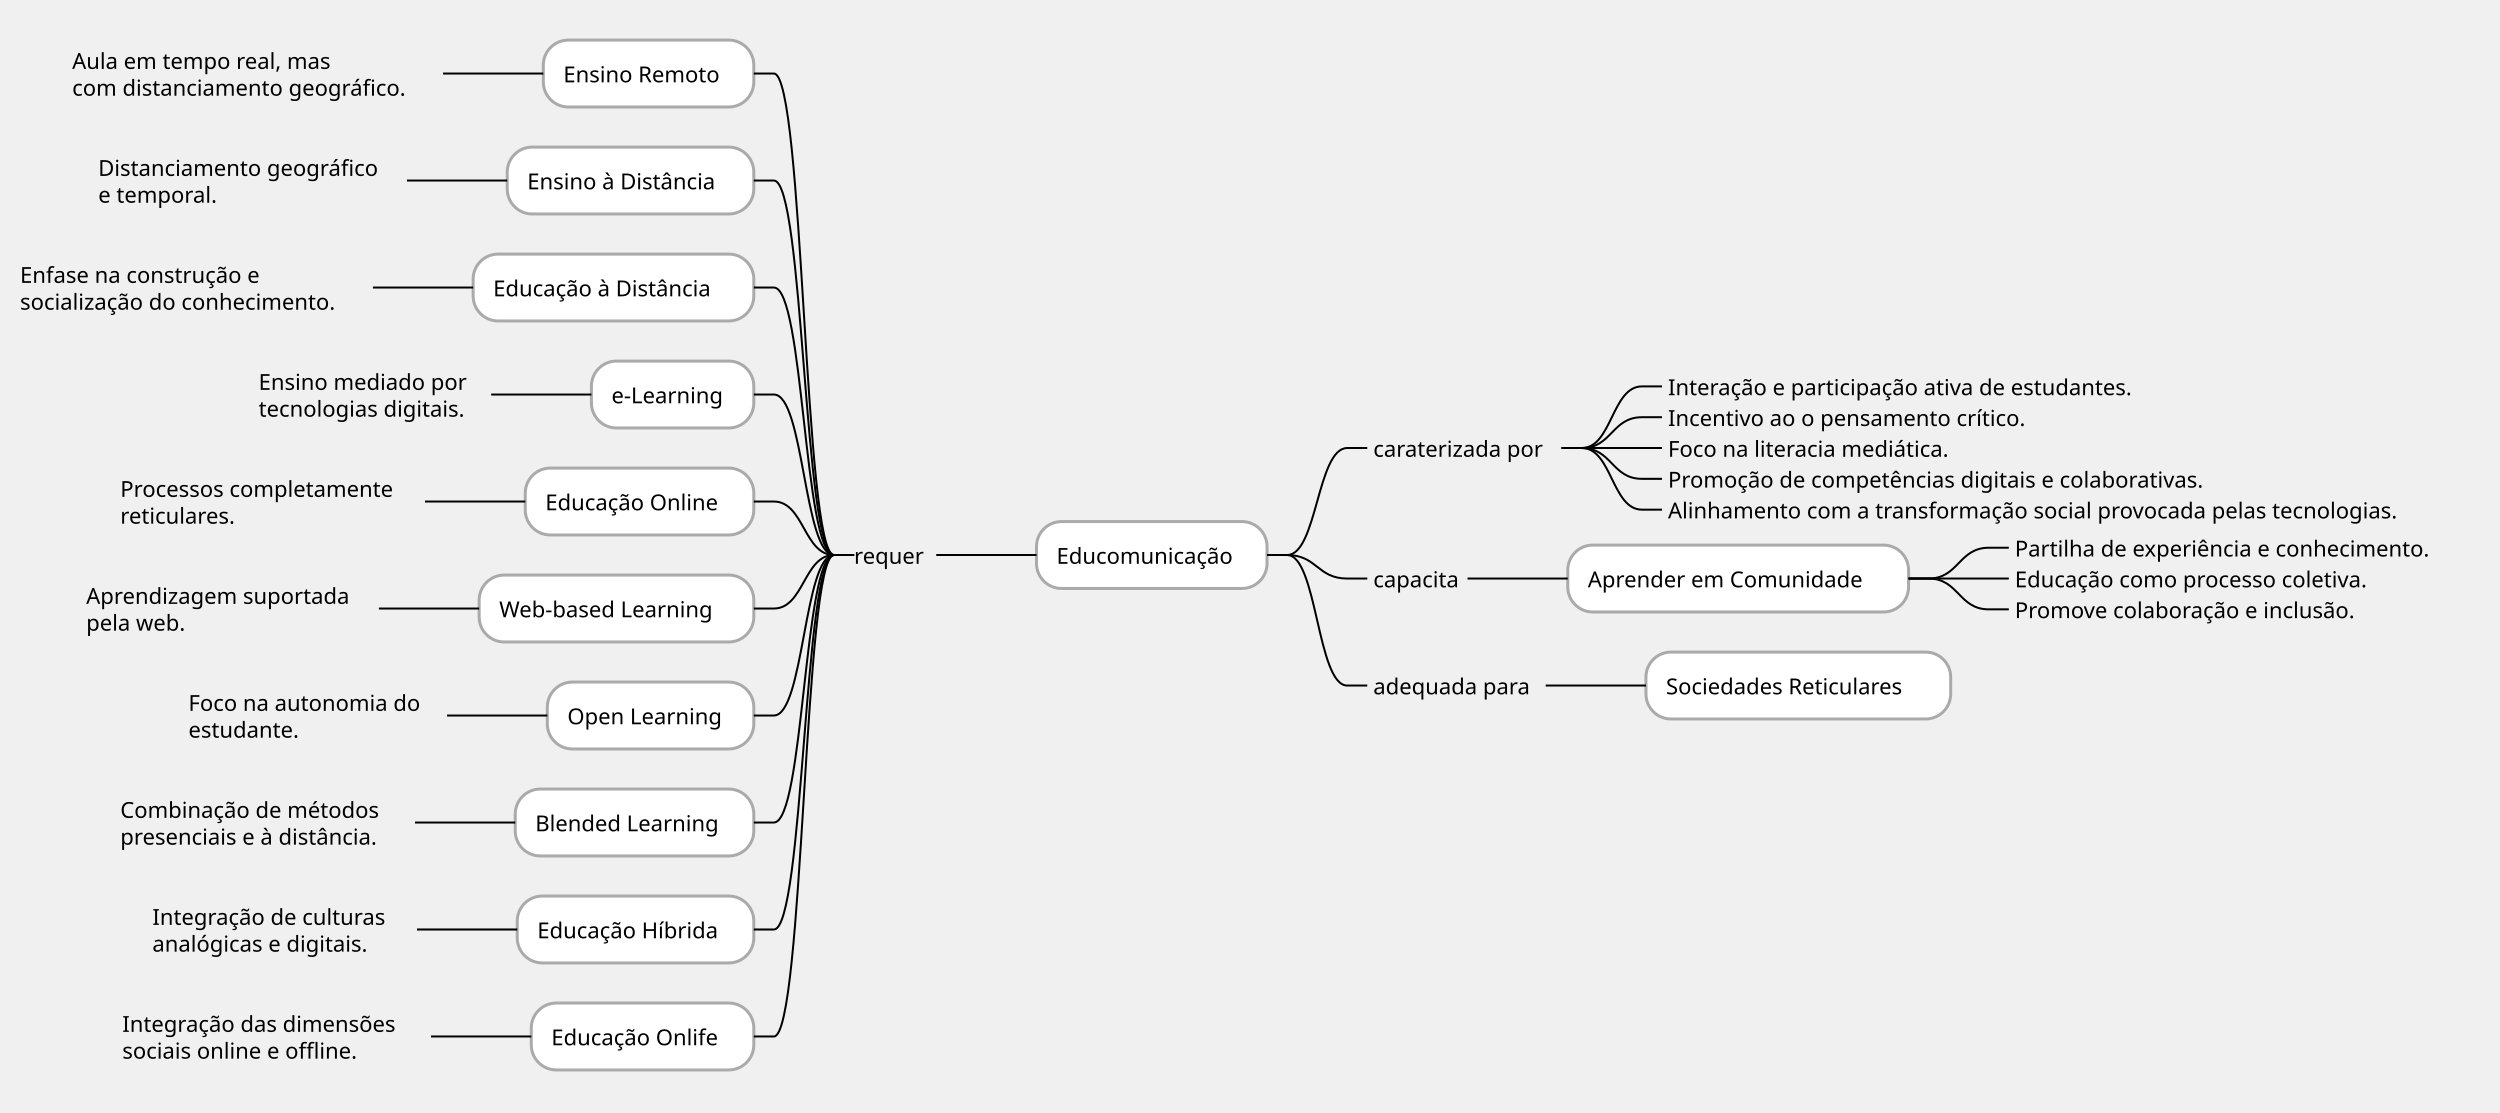
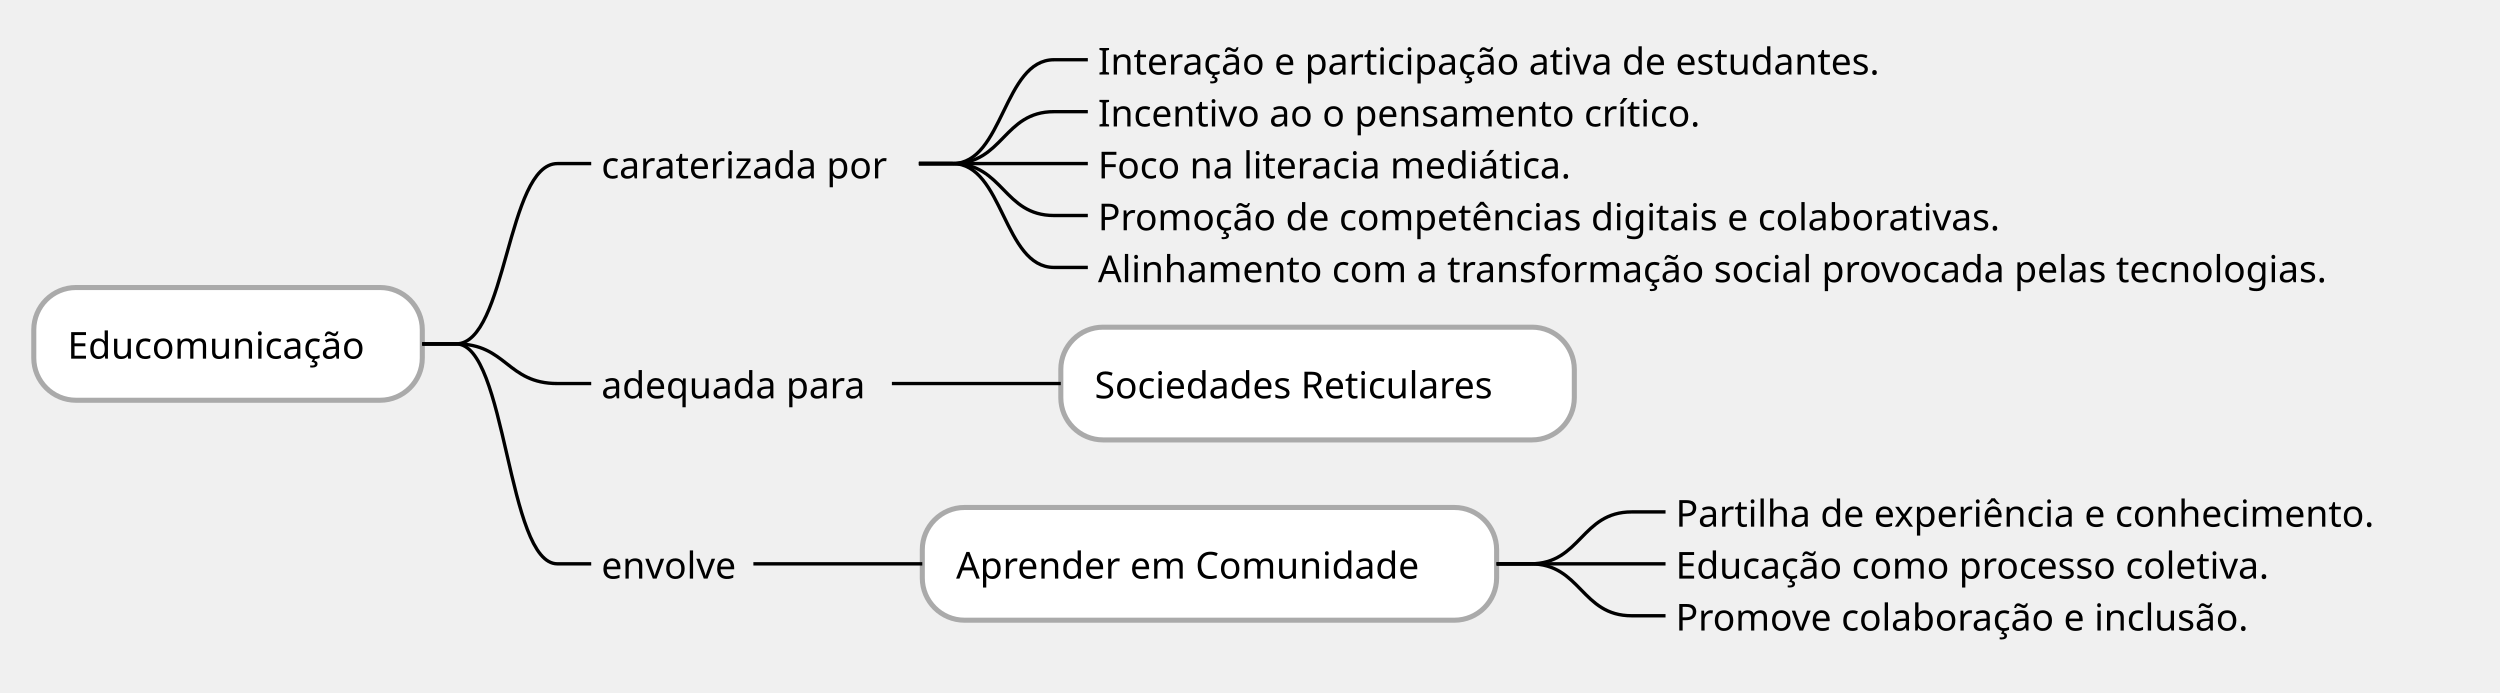
- <svg xmlns="http://www.w3.org/2000/svg" contentStyleType="text/css" height="555px" preserveAspectRatio="none" style="width:1247px;height:555px;background:#FFFFFF;" version="1.1" viewBox="0 0 1247 555" width="1247px" zoomAndPan="magnify">
+ <svg xmlns="http://www.w3.org/2000/svg" contentStyleType="text/css" height="205px" preserveAspectRatio="none" style="width:740px;height:205px;background:#FFFFFF;" version="1.1" viewBox="0 0 740 205" width="740px" zoomAndPan="magnify">
  <defs />
  <g>
-     <rect fill="#FFFFFF" height="33.369" rx="12.5" ry="12.5" style="stroke:#AAAAAA;stroke-width:1.5;" width="115" x="517" y="260.159" />
-     <text fill="#000000" font-family="Verdana" font-size="11" lengthAdjust="spacing" textLength="95" x="527" y="281.218">Educomunicação</text>
-     <text fill="#000000" font-family="Verdana" font-size="11" lengthAdjust="spacing" textLength="94" x="685" y="227.849">caraterizada por</text>
-     <text fill="#000000" font-family="Verdana" font-size="11" lengthAdjust="spacing" textLength="259" x="832" y="197.112">Interação e participação ativa de estudantes.</text>
-     <path d="M779,223.475 L789,223.475 C804,223.475 804,192.737 819,192.737 L829,192.737 " fill="none" style="stroke:#000000;stroke-width:1.0;" />
-     <text fill="#000000" font-family="Verdana" font-size="11" lengthAdjust="spacing" textLength="198" x="832" y="212.481">Incentivo ao o pensamento crítico.</text>
-     <path d="M779,223.475 L789,223.475 C804,223.475 804,208.106 819,208.106 L829,208.106 " fill="none" style="stroke:#000000;stroke-width:1.0;" />
-     <text fill="#000000" font-family="Verdana" font-size="11" lengthAdjust="spacing" textLength="156" x="832" y="227.849">Foco na literacia mediática.</text>
-     <path d="M779,223.475 L789,223.475 C804,223.475 804,223.475 819,223.475 L829,223.475 " fill="none" style="stroke:#000000;stroke-width:1.0;" />
-     <text fill="#000000" font-family="Verdana" font-size="11" lengthAdjust="spacing" textLength="296" x="832" y="243.218">Promoção de competências digitais e colaborativas.</text>
-     <path d="M779,223.475 L789,223.475 C804,223.475 804,238.843 819,238.843 L829,238.843 " fill="none" style="stroke:#000000;stroke-width:1.0;" />
-     <text fill="#000000" font-family="Verdana" font-size="11" lengthAdjust="spacing" textLength="403" x="832" y="258.587">Alinhamento com a transformação social provocada pelas tecnologias.</text>
-     <path d="M779,223.475 L789,223.475 C804,223.475 804,254.212 819,254.212 L829,254.212 " fill="none" style="stroke:#000000;stroke-width:1.0;" />
-     <path d="M632,276.843 L642,276.843 C657,276.843 657,223.475 672,223.475 L682,223.475 " fill="none" style="stroke:#000000;stroke-width:1.0;" />
-     <text fill="#000000" font-family="Verdana" font-size="11" lengthAdjust="spacing" textLength="47" x="685" y="292.955">capacita</text>
-     <rect fill="#FFFFFF" height="33.369" rx="12.5" ry="12.5" style="stroke:#AAAAAA;stroke-width:1.5;" width="170" x="782" y="271.896" />
-     <text fill="#000000" font-family="Verdana" font-size="11" lengthAdjust="spacing" textLength="150" x="792" y="292.955">Aprender em Comunidade</text>
-     <text fill="#000000" font-family="Verdana" font-size="11" lengthAdjust="spacing" textLength="229" x="1005" y="277.587">Partilha de experiência e conhecimento.</text>
-     <path d="M952,288.581 L962,288.581 C977,288.581 977,273.212 992,273.212 L1002,273.212 " fill="none" style="stroke:#000000;stroke-width:1.0;" />
-     <text fill="#000000" font-family="Verdana" font-size="11" lengthAdjust="spacing" textLength="196" x="1005" y="292.955">Educação como processo coletiva.</text>
-     <path d="M952,288.581 L962,288.581 C977,288.581 977,288.581 992,288.581 L1002,288.581 " fill="none" style="stroke:#000000;stroke-width:1.0;" />
-     <text fill="#000000" font-family="Verdana" font-size="11" lengthAdjust="spacing" textLength="189" x="1005" y="308.324">Promove colaboração e inclusão.</text>
-     <path d="M952,288.581 L962,288.581 C977,288.581 977,303.949 992,303.949 L1002,303.949 " fill="none" style="stroke:#000000;stroke-width:1.0;" />
-     <path d="M732,288.581 L742,288.581 C757,288.581 757,288.581 772,288.581 L782,288.581 " fill="none" style="stroke:#000000;stroke-width:1.0;" />
-     <path d="M632,276.843 L642,276.843 C657,276.843 657,288.581 672,288.581 L682,288.581 " fill="none" style="stroke:#000000;stroke-width:1.0;" />
-     <text fill="#000000" font-family="Verdana" font-size="11" lengthAdjust="spacing" textLength="86" x="685" y="346.324">adequada para</text>
-     <rect fill="#FFFFFF" height="33.369" rx="12.5" ry="12.5" style="stroke:#AAAAAA;stroke-width:1.5;" width="152" x="821" y="325.265" />
-     <text fill="#000000" font-family="Verdana" font-size="11" lengthAdjust="spacing" textLength="132" x="831" y="346.324">Sociedades Reticulares</text>
-     <path d="M771,341.949 L781,341.949 C796,341.949 796,341.949 811,341.949 L821,341.949 " fill="none" style="stroke:#000000;stroke-width:1.0;" />
-     <path d="M632,276.843 L642,276.843 C657,276.843 657,341.949 672,341.949 L682,341.949 " fill="none" style="stroke:#000000;stroke-width:1.0;" />
-     <text fill="#000000" font-family="Verdana" font-size="11" lengthAdjust="spacing" textLength="38" x="426" y="281.218">requer</text>
-     <rect fill="#FFFFFF" height="33.369" rx="12.5" ry="12.5" style="stroke:#AAAAAA;stroke-width:1.5;" width="105" x="271" y="20" />
-     <text fill="#000000" font-family="Verdana" font-size="11" lengthAdjust="spacing" textLength="85" x="281" y="41.059">Ensino Remoto</text>
-     <text fill="#000000" font-family="Verdana" font-size="11" lengthAdjust="spacing" textLength="145" x="36" y="34.375">Aula em tempo real, mas</text>
-     <text fill="#000000" font-family="Verdana" font-size="11" lengthAdjust="spacing" textLength="182" x="36" y="47.743">com distanciamento geográfico.</text>
-     <path d="M271,36.684 L261,36.684 C246,36.684 246,36.684 231,36.684 L221,36.684 " fill="none" style="stroke:#000000;stroke-width:1.0;" />
-     <path d="M426,276.843 L416,276.843 C401,276.843 401,36.684 386,36.684 L376,36.684 " fill="none" style="stroke:#000000;stroke-width:1.0;" />
-     <rect fill="#FFFFFF" height="33.369" rx="12.5" ry="12.5" style="stroke:#AAAAAA;stroke-width:1.5;" width="123" x="253" y="73.369" />
-     <text fill="#000000" font-family="Verdana" font-size="11" lengthAdjust="spacing" textLength="103" x="263" y="94.428">Ensino à Distância</text>
-     <text fill="#000000" font-family="Verdana" font-size="11" lengthAdjust="spacing" textLength="151" x="49" y="87.743">Distanciamento geográfico</text>
-     <text fill="#000000" font-family="Verdana" font-size="11" lengthAdjust="spacing" textLength="66" x="49" y="101.112">e temporal.</text>
-     <path d="M253,90.053 L243,90.053 C228,90.053 228,90.053 213,90.053 L203,90.053 " fill="none" style="stroke:#000000;stroke-width:1.0;" />
-     <path d="M426,276.843 L416,276.843 C401,276.843 401,90.053 386,90.053 L376,90.053 " fill="none" style="stroke:#000000;stroke-width:1.0;" />
-     <rect fill="#FFFFFF" height="33.369" rx="12.5" ry="12.5" style="stroke:#AAAAAA;stroke-width:1.5;" width="140" x="236" y="126.737" />
-     <text fill="#000000" font-family="Verdana" font-size="11" lengthAdjust="spacing" textLength="120" x="246" y="147.796">Educação à Distância</text>
-     <text fill="#000000" font-family="Verdana" font-size="11" lengthAdjust="spacing" textLength="133" x="10" y="141.112">Enfase na construção e</text>
-     <text fill="#000000" font-family="Verdana" font-size="11" lengthAdjust="spacing" textLength="173" x="10" y="154.481">socialização do conhecimento.</text>
-     <path d="M236,143.422 L226,143.422 C211,143.422 211,143.422 196,143.422 L186,143.422 " fill="none" style="stroke:#000000;stroke-width:1.0;" />
-     <path d="M426,276.843 L416,276.843 C401,276.843 401,143.422 386,143.422 L376,143.422 " fill="none" style="stroke:#000000;stroke-width:1.0;" />
-     <rect fill="#FFFFFF" height="33.369" rx="12.5" ry="12.5" style="stroke:#AAAAAA;stroke-width:1.5;" width="81" x="295" y="180.106" />
-     <text fill="#000000" font-family="Verdana" font-size="11" lengthAdjust="spacing" textLength="61" x="305" y="201.165">e-Learning</text>
-     <text fill="#000000" font-family="Verdana" font-size="11" lengthAdjust="spacing" textLength="113" x="129" y="194.481">Ensino mediado por</text>
-     <text fill="#000000" font-family="Verdana" font-size="11" lengthAdjust="spacing" textLength="112" x="129" y="207.849">tecnologias digitais.</text>
-     <path d="M295,196.79 L285,196.79 C270,196.79 270,196.79 255,196.79 L245,196.79 " fill="none" style="stroke:#000000;stroke-width:1.0;" />
-     <path d="M426,276.843 L416,276.843 C401,276.843 401,196.79 386,196.79 L376,196.79 " fill="none" style="stroke:#000000;stroke-width:1.0;" />
-     <rect fill="#FFFFFF" height="33.369" rx="12.5" ry="12.5" style="stroke:#AAAAAA;stroke-width:1.5;" width="114" x="262" y="233.475" />
-     <text fill="#000000" font-family="Verdana" font-size="11" lengthAdjust="spacing" textLength="94" x="272" y="254.534">Educação Online</text>
-     <text fill="#000000" font-family="Verdana" font-size="11" lengthAdjust="spacing" textLength="149" x="60" y="247.849">Processos completamente</text>
-     <text fill="#000000" font-family="Verdana" font-size="11" lengthAdjust="spacing" textLength="64" x="60" y="261.218">reticulares.</text>
-     <path d="M262,250.159 L252,250.159 C237,250.159 237,250.159 222,250.159 L212,250.159 " fill="none" style="stroke:#000000;stroke-width:1.0;" />
-     <path d="M426,276.843 L416,276.843 C401,276.843 401,250.159 386,250.159 L376,250.159 " fill="none" style="stroke:#000000;stroke-width:1.0;" />
-     <rect fill="#FFFFFF" height="33.369" rx="12.5" ry="12.5" style="stroke:#AAAAAA;stroke-width:1.5;" width="137" x="239" y="286.843" />
-     <text fill="#000000" font-family="Verdana" font-size="11" lengthAdjust="spacing" textLength="117" x="249" y="307.902">Web-based Learning</text>
-     <text fill="#000000" font-family="Verdana" font-size="11" lengthAdjust="spacing" textLength="143" x="43" y="301.218">Aprendizagem suportada</text>
-     <text fill="#000000" font-family="Verdana" font-size="11" lengthAdjust="spacing" textLength="55" x="43" y="314.587">pela web.</text>
-     <path d="M239,303.528 L229,303.528 C214,303.528 214,303.528 199,303.528 L189,303.528 " fill="none" style="stroke:#000000;stroke-width:1.0;" />
-     <path d="M426,276.843 L416,276.843 C401,276.843 401,303.528 386,303.528 L376,303.528 " fill="none" style="stroke:#000000;stroke-width:1.0;" />
-     <rect fill="#FFFFFF" height="33.369" rx="12.5" ry="12.5" style="stroke:#AAAAAA;stroke-width:1.5;" width="103" x="273" y="340.212" />
-     <text fill="#000000" font-family="Verdana" font-size="11" lengthAdjust="spacing" textLength="83" x="283" y="361.271">Open Learning</text>
-     <text fill="#000000" font-family="Verdana" font-size="11" lengthAdjust="spacing" textLength="126" x="94" y="354.587">Foco na autonomia do</text>
-     <text fill="#000000" font-family="Verdana" font-size="11" lengthAdjust="spacing" textLength="60" x="94" y="367.955">estudante.</text>
-     <path d="M273,356.896 L263,356.896 C248,356.896 248,356.896 233,356.896 L223,356.896 " fill="none" style="stroke:#000000;stroke-width:1.0;" />
-     <path d="M426,276.843 L416,276.843 C401,276.843 401,356.896 386,356.896 L376,356.896 " fill="none" style="stroke:#000000;stroke-width:1.0;" />
-     <rect fill="#FFFFFF" height="33.369" rx="12.5" ry="12.5" style="stroke:#AAAAAA;stroke-width:1.5;" width="119" x="257" y="393.581" />
-     <text fill="#000000" font-family="Verdana" font-size="11" lengthAdjust="spacing" textLength="99" x="267" y="414.64">Blended Learning</text>
-     <text fill="#000000" font-family="Verdana" font-size="11" lengthAdjust="spacing" textLength="141" x="60" y="407.955">Combinação de métodos</text>
-     <text fill="#000000" font-family="Verdana" font-size="11" lengthAdjust="spacing" textLength="144" x="60" y="421.324">presenciais e à distância.</text>
-     <path d="M257,410.265 L247,410.265 C232,410.265 232,410.265 217,410.265 L207,410.265 " fill="none" style="stroke:#000000;stroke-width:1.0;" />
-     <path d="M426,276.843 L416,276.843 C401,276.843 401,410.265 386,410.265 L376,410.265 " fill="none" style="stroke:#000000;stroke-width:1.0;" />
-     <rect fill="#FFFFFF" height="33.369" rx="12.5" ry="12.5" style="stroke:#AAAAAA;stroke-width:1.5;" width="118" x="258" y="446.949" />
-     <text fill="#000000" font-family="Verdana" font-size="11" lengthAdjust="spacing" textLength="98" x="268" y="468.008">Educação Híbrida</text>
-     <text fill="#000000" font-family="Verdana" font-size="11" lengthAdjust="spacing" textLength="129" x="76" y="461.324">Integração de culturas</text>
-     <text fill="#000000" font-family="Verdana" font-size="11" lengthAdjust="spacing" textLength="119" x="76" y="474.693">analógicas e digitais.</text>
-     <path d="M258,463.634 L248,463.634 C233,463.634 233,463.634 218,463.634 L208,463.634 " fill="none" style="stroke:#000000;stroke-width:1.0;" />
-     <path d="M426,276.843 L416,276.843 C401,276.843 401,463.634 386,463.634 L376,463.634 " fill="none" style="stroke:#000000;stroke-width:1.0;" />
-     <rect fill="#FFFFFF" height="33.369" rx="12.5" ry="12.5" style="stroke:#AAAAAA;stroke-width:1.5;" width="111" x="265" y="500.318" />
-     <text fill="#000000" font-family="Verdana" font-size="11" lengthAdjust="spacing" textLength="91" x="275" y="521.377">Educação Onlife</text>
-     <text fill="#000000" font-family="Verdana" font-size="11" lengthAdjust="spacing" textLength="151" x="61" y="514.693">Integração das dimensões</text>
-     <text fill="#000000" font-family="Verdana" font-size="11" lengthAdjust="spacing" textLength="130" x="61" y="528.061">sociais online e offline.</text>
-     <path d="M265,517.002 L255,517.002 C240,517.002 240,517.002 225,517.002 L215,517.002 " fill="none" style="stroke:#000000;stroke-width:1.0;" />
-     <path d="M426,276.843 L416,276.843 C401,276.843 401,517.002 386,517.002 L376,517.002 " fill="none" style="stroke:#000000;stroke-width:1.0;" />
-     <path d="M517,276.843 L507,276.843 C492,276.843 492,276.843 477,276.843 L467,276.843 " fill="none" style="stroke:#000000;stroke-width:1.0;" />
+     <rect fill="#FFFFFF" height="33.369" rx="12.5" ry="12.5" style="stroke:#AAAAAA;stroke-width:1.5;" width="115" x="10" y="85.106" />
+     <text fill="#000000" font-family="Verdana" font-size="11" lengthAdjust="spacing" textLength="95" x="20" y="106.165">Educomunicação</text>
+     <text fill="#000000" font-family="Verdana" font-size="11" lengthAdjust="spacing" textLength="94" x="178" y="52.796">caraterizada por</text>
+     <text fill="#000000" font-family="Verdana" font-size="11" lengthAdjust="spacing" textLength="259" x="325" y="22.059">Interação e participação ativa de estudantes.</text>
+     <path d="M272,48.422 L282,48.422 C297,48.422 297,17.684 312,17.684 L322,17.684 " fill="none" style="stroke:#000000;stroke-width:1.0;" />
+     <text fill="#000000" font-family="Verdana" font-size="11" lengthAdjust="spacing" textLength="198" x="325" y="37.428">Incentivo ao o pensamento crítico.</text>
+     <path d="M272,48.422 L282,48.422 C297,48.422 297,33.053 312,33.053 L322,33.053 " fill="none" style="stroke:#000000;stroke-width:1.0;" />
+     <text fill="#000000" font-family="Verdana" font-size="11" lengthAdjust="spacing" textLength="156" x="325" y="52.796">Foco na literacia mediática.</text>
+     <path d="M272,48.422 L282,48.422 C297,48.422 297,48.422 312,48.422 L322,48.422 " fill="none" style="stroke:#000000;stroke-width:1.0;" />
+     <text fill="#000000" font-family="Verdana" font-size="11" lengthAdjust="spacing" textLength="296" x="325" y="68.165">Promoção de competências digitais e colaborativas.</text>
+     <path d="M272,48.422 L282,48.422 C297,48.422 297,63.79 312,63.79 L322,63.79 " fill="none" style="stroke:#000000;stroke-width:1.0;" />
+     <text fill="#000000" font-family="Verdana" font-size="11" lengthAdjust="spacing" textLength="403" x="325" y="83.534">Alinhamento com a transformação social provocada pelas tecnologias.</text>
+     <path d="M272,48.422 L282,48.422 C297,48.422 297,79.159 312,79.159 L322,79.159 " fill="none" style="stroke:#000000;stroke-width:1.0;" />
+     <path d="M125,101.79 L135,101.79 C150,101.79 150,48.422 165,48.422 L175,48.422 " fill="none" style="stroke:#000000;stroke-width:1.0;" />
+     <text fill="#000000" font-family="Verdana" font-size="11" lengthAdjust="spacing" textLength="86" x="178" y="117.902">adequada para</text>
+     <rect fill="#FFFFFF" height="33.369" rx="12.5" ry="12.5" style="stroke:#AAAAAA;stroke-width:1.5;" width="152" x="314" y="96.843" />
+     <text fill="#000000" font-family="Verdana" font-size="11" lengthAdjust="spacing" textLength="132" x="324" y="117.902">Sociedades Reticulares</text>
+     <path d="M264,113.528 L274,113.528 C289,113.528 289,113.528 304,113.528 L314,113.528 " fill="none" style="stroke:#000000;stroke-width:1.0;" />
+     <path d="M125,101.79 L135,101.79 C150,101.79 150,113.528 165,113.528 L175,113.528 " fill="none" style="stroke:#000000;stroke-width:1.0;" />
+     <text fill="#000000" font-family="Verdana" font-size="11" lengthAdjust="spacing" textLength="45" x="178" y="171.271">envolve</text>
+     <rect fill="#FFFFFF" height="33.369" rx="12.5" ry="12.5" style="stroke:#AAAAAA;stroke-width:1.5;" width="170" x="273" y="150.212" />
+     <text fill="#000000" font-family="Verdana" font-size="11" lengthAdjust="spacing" textLength="150" x="283" y="171.271">Aprender em Comunidade</text>
+     <text fill="#000000" font-family="Verdana" font-size="11" lengthAdjust="spacing" textLength="229" x="496" y="155.902">Partilha de experiência e conhecimento.</text>
+     <path d="M443,166.896 L453,166.896 C468,166.896 468,151.528 483,151.528 L493,151.528 " fill="none" style="stroke:#000000;stroke-width:1.0;" />
+     <text fill="#000000" font-family="Verdana" font-size="11" lengthAdjust="spacing" textLength="196" x="496" y="171.271">Educação como processo coletiva.</text>
+     <path d="M443,166.896 L453,166.896 C468,166.896 468,166.896 483,166.896 L493,166.896 " fill="none" style="stroke:#000000;stroke-width:1.0;" />
+     <text fill="#000000" font-family="Verdana" font-size="11" lengthAdjust="spacing" textLength="189" x="496" y="186.64">Promove colaboração e inclusão.</text>
+     <path d="M443,166.896 L453,166.896 C468,166.896 468,182.265 483,182.265 L493,182.265 " fill="none" style="stroke:#000000;stroke-width:1.0;" />
+     <path d="M223,166.896 L233,166.896 C248,166.896 248,166.896 263,166.896 L273,166.896 " fill="none" style="stroke:#000000;stroke-width:1.0;" />
+     <path d="M125,101.79 L135,101.79 C150,101.79 150,166.896 165,166.896 L175,166.896 " fill="none" style="stroke:#000000;stroke-width:1.0;" />
  </g>
</svg>
